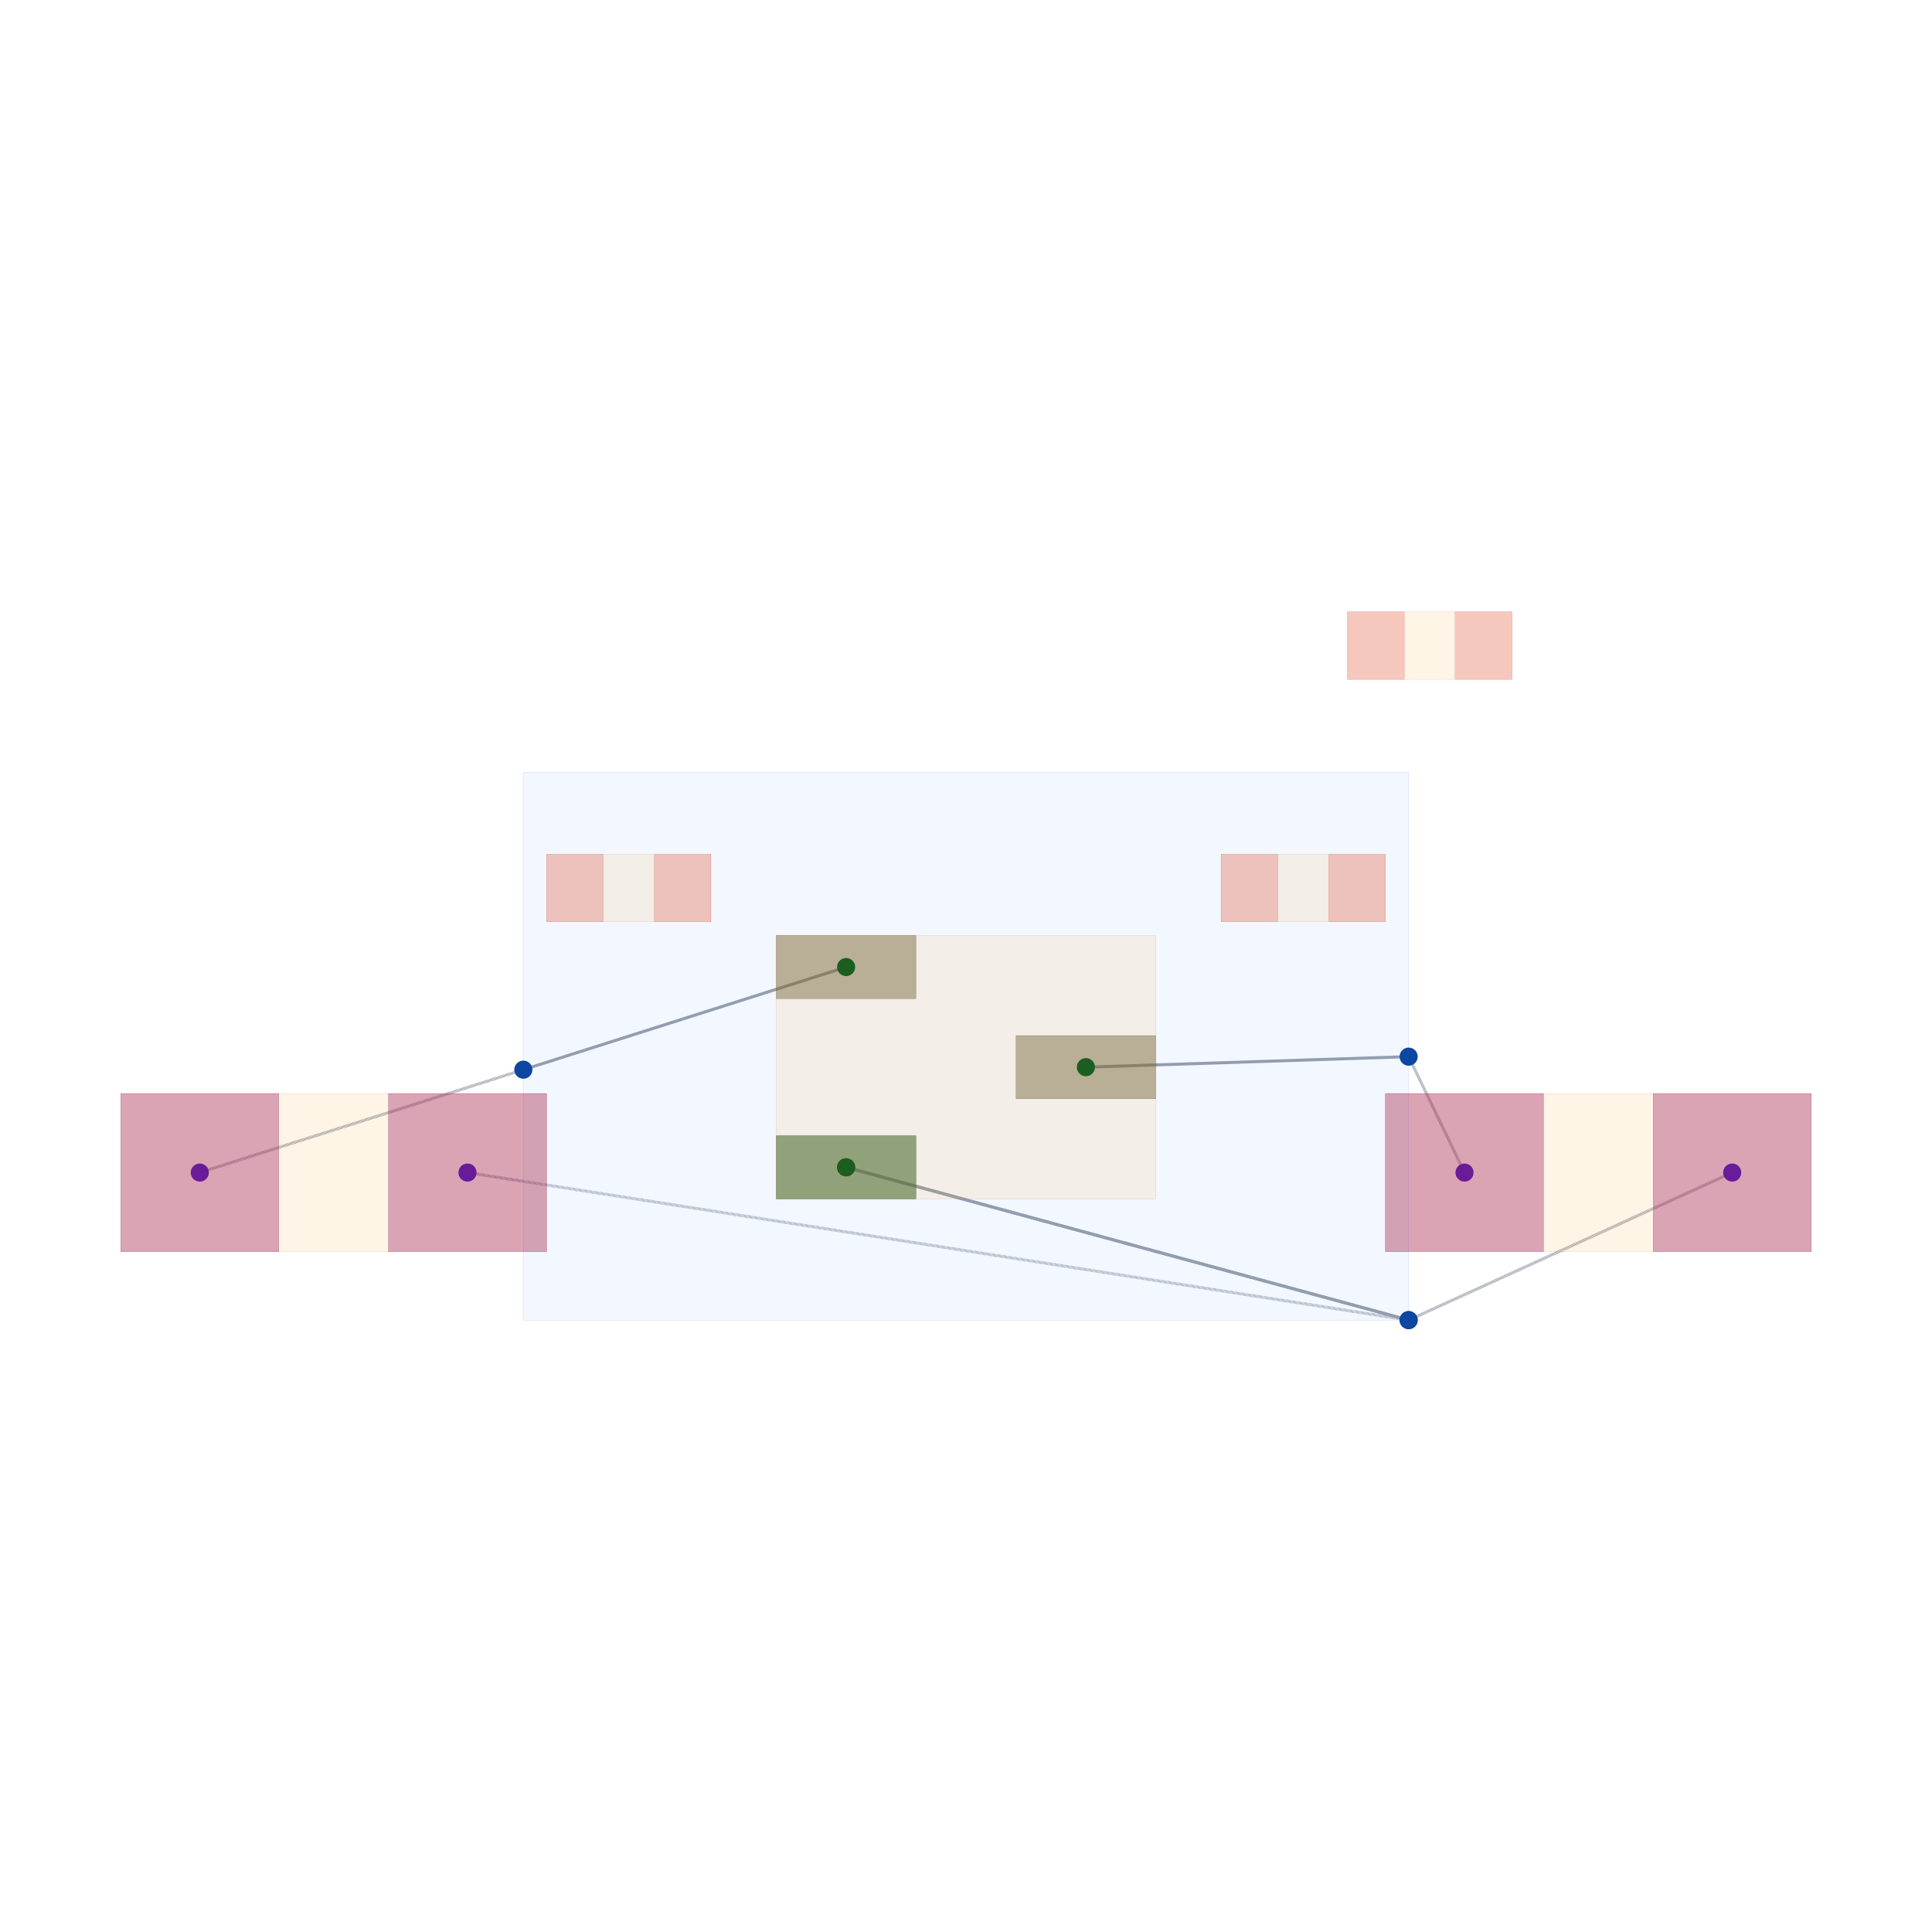
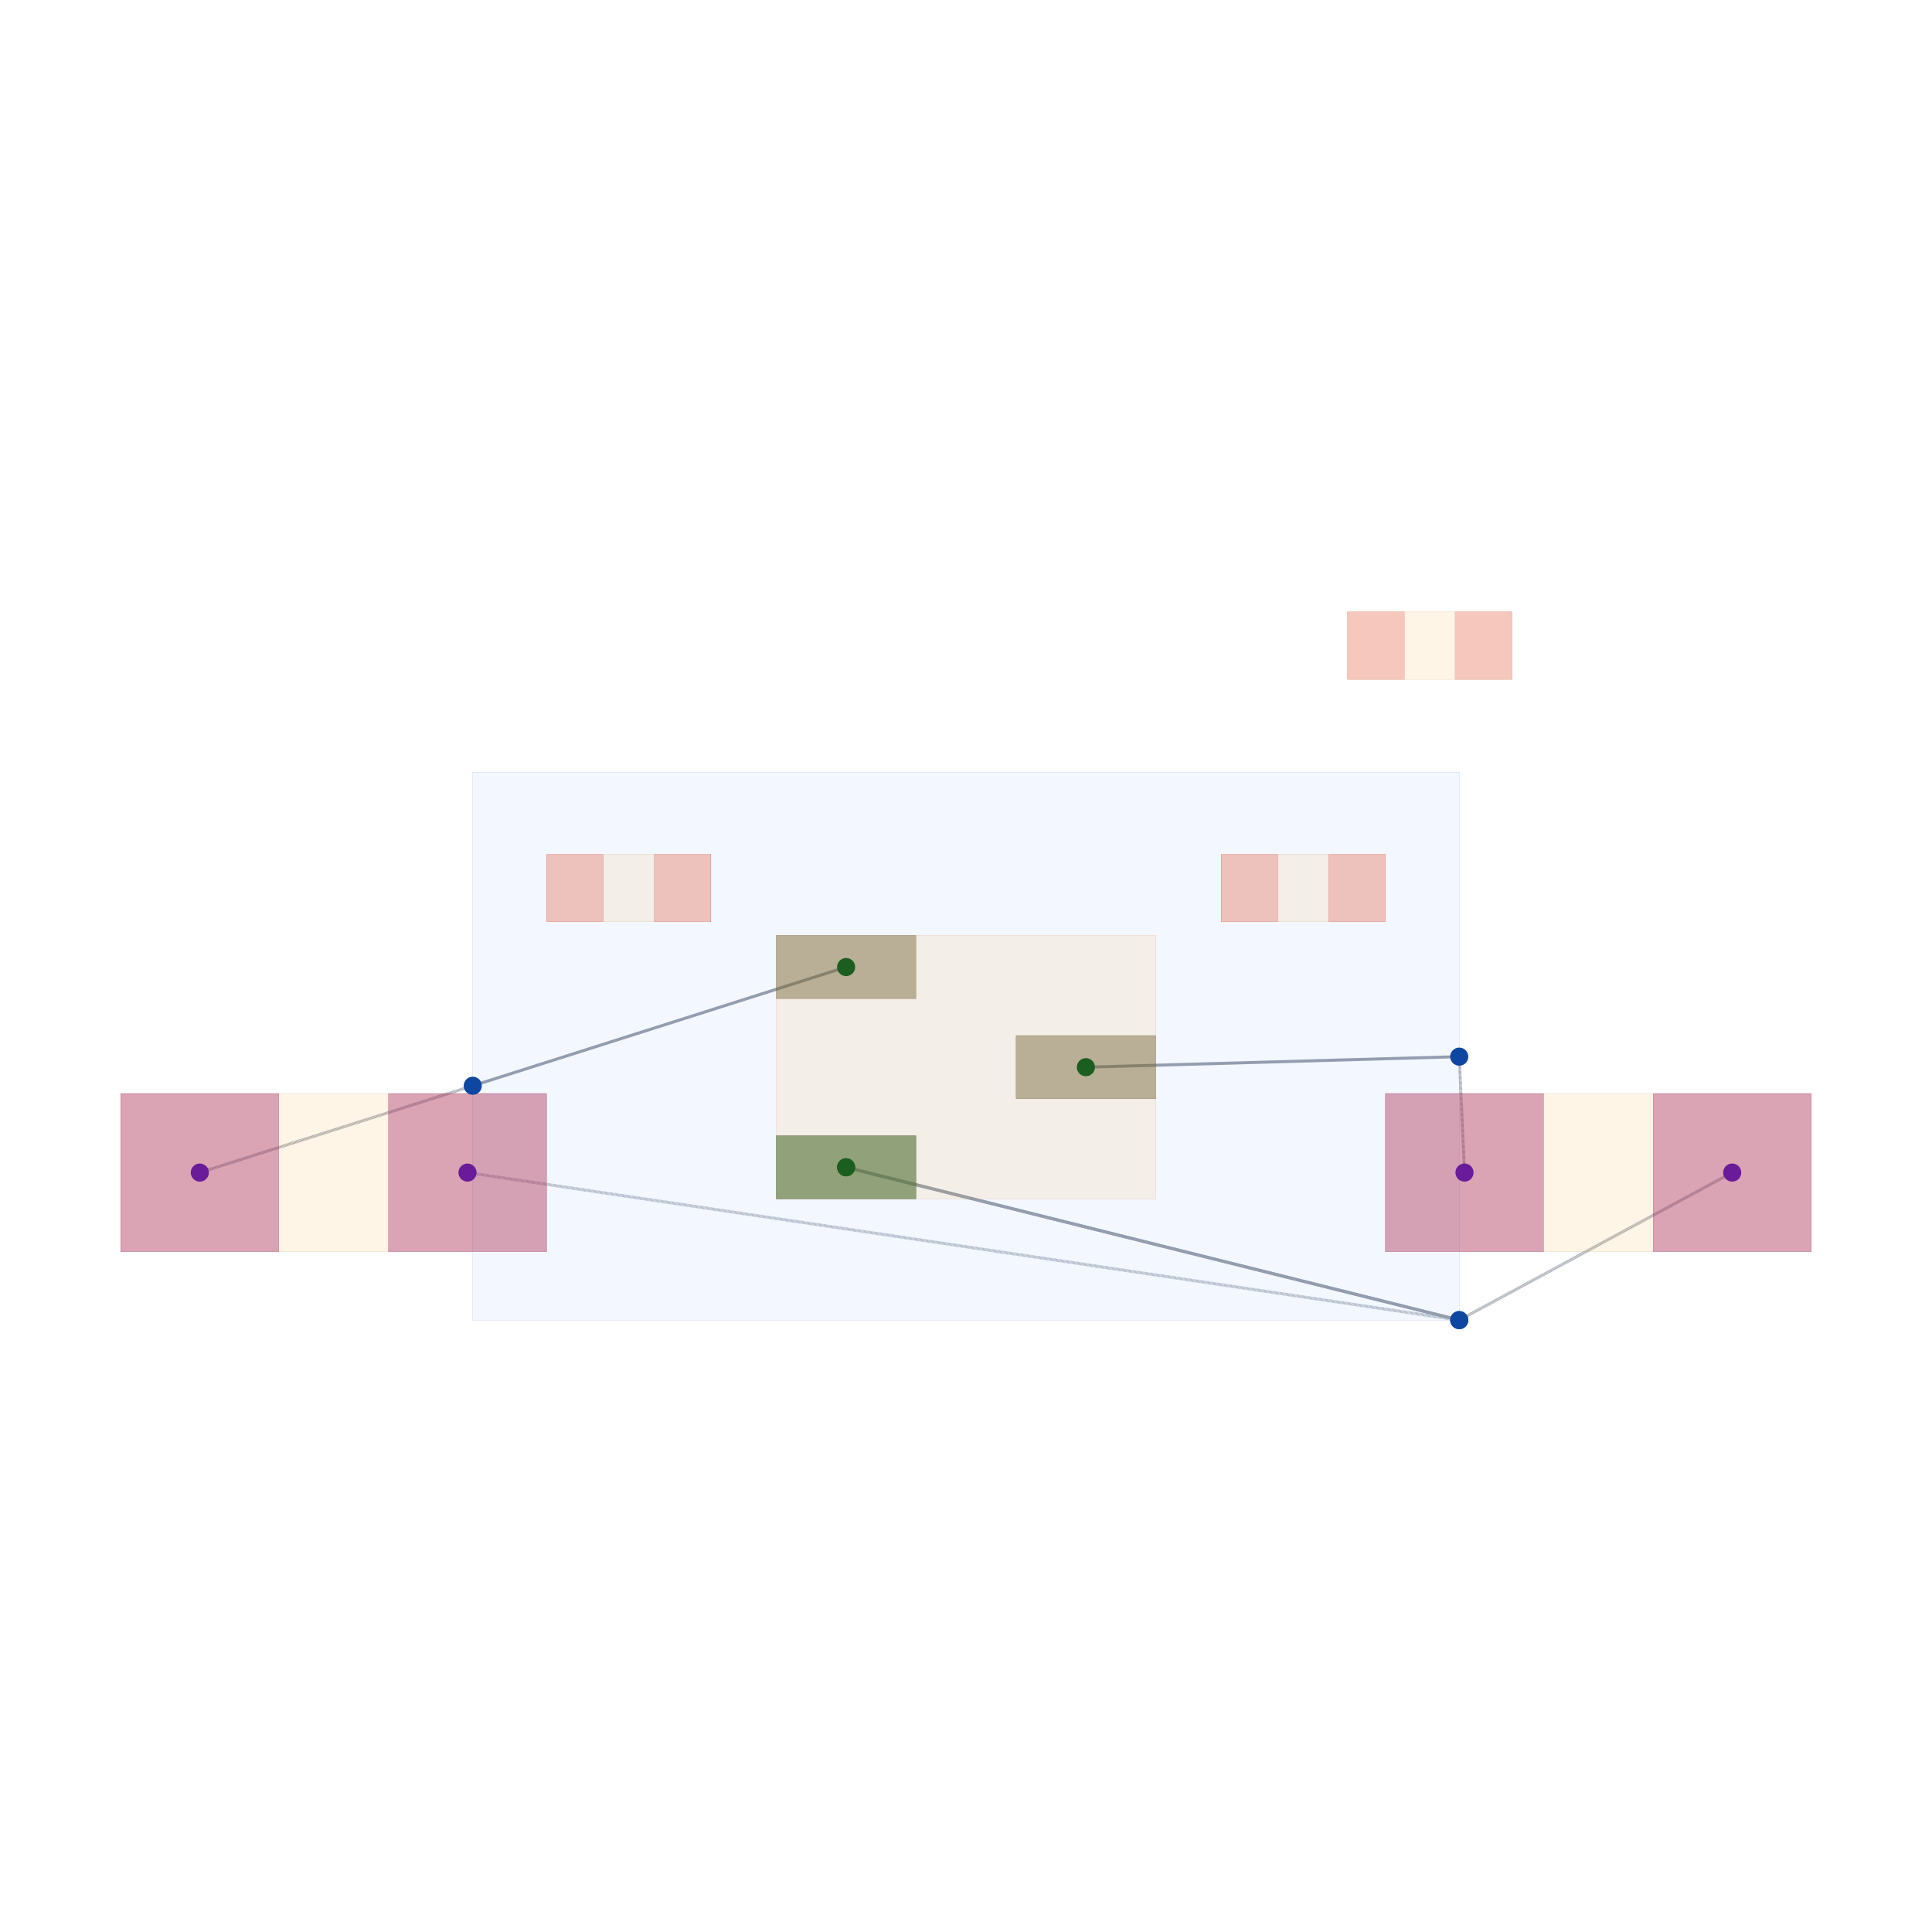
<svg xmlns="http://www.w3.org/2000/svg" width="640" height="640" viewBox="0 0 640 640">
  <rect width="100%" height="100%" fill="white" />
  <g>
-     <polyline data-points="-1.1375,0.95 -4.2,-0.023807582551977347" data-type="line" data-label="breakout segment source_trace_jin_vin_to_u1_vin" points="280.287,320.349 173.367,354.347" fill="none" stroke="#7e8794" stroke-width="1px" />
+     <polyline data-points="-1.1375,0.95 -4.68,-0.17643701589889926" data-type="line" data-label="breakout segment source_trace_jin_vin_to_u1_vin" points="280.287,320.349 156.608,359.676" fill="none" stroke="#7e8794" stroke-width="1px" />
  </g>
  <g>
-     <polyline data-points="-4.2,-0.023807582551977347 -7.27,-1" data-type="line" data-label="target guide source_trace_jin_vin_to_u1_vin" points="173.367,354.347 66.185,388.429" fill="none" stroke="#7e8794" stroke-width="1px" stroke-dasharray="0.15 0.15" />
+     <polyline data-points="-4.68,-0.17643701589889926 -7.27,-1" data-type="line" data-label="target guide source_trace_jin_vin_to_u1_vin" points="156.608,359.676 66.185,388.429" fill="none" stroke="#7e8794" stroke-width="1px" stroke-dasharray="0.15 0.15" />
  </g>
  <g>
-     <polyline data-points="-1.1375,-0.95 4.2,-2.4" data-type="line" data-label="breakout segment source_trace_jin_gnd_to_u1_gnd" points="280.287,386.683 466.633,437.307" fill="none" stroke="#7e8794" stroke-width="1px" />
+     <polyline data-points="-1.1375,-0.95 4.68,-2.4" data-type="line" data-label="breakout segment source_trace_jin_gnd_to_u1_gnd" points="280.287,386.683 483.392,437.307" fill="none" stroke="#7e8794" stroke-width="1px" />
  </g>
  <g>
-     <polyline data-points="4.2,-2.4 -4.73,-1" data-type="line" data-label="target guide source_trace_jin_gnd_to_u1_gnd" points="466.633,437.307 154.863,388.429" fill="none" stroke="#7e8794" stroke-width="1px" stroke-dasharray="0.15 0.15" />
+     <polyline data-points="4.68,-2.4 -4.73,-1" data-type="line" data-label="target guide source_trace_jin_gnd_to_u1_gnd" points="483.392,437.307 154.863,388.429" fill="none" stroke="#7e8794" stroke-width="1px" stroke-dasharray="0.15 0.15" />
  </g>
  <g>
-     <polyline data-points="-1.1375,-0.95 4.2,-2.4" data-type="line" data-label="breakout segment source_trace_jout_gnd_to_u1_gnd" points="280.287,386.683 466.633,437.307" fill="none" stroke="#7e8794" stroke-width="1px" />
+     <polyline data-points="-1.1375,-0.95 4.68,-2.4" data-type="line" data-label="breakout segment source_trace_jout_gnd_to_u1_gnd" points="280.287,386.683 483.392,437.307" fill="none" stroke="#7e8794" stroke-width="1px" />
  </g>
  <g>
-     <polyline data-points="4.2,-2.4 7.27,-1" data-type="line" data-label="target guide source_trace_jout_gnd_to_u1_gnd" points="466.633,437.307 573.815,388.429" fill="none" stroke="#7e8794" stroke-width="1px" stroke-dasharray="0.15 0.15" />
+     <polyline data-points="4.68,-2.4 7.27,-1" data-type="line" data-label="target guide source_trace_jout_gnd_to_u1_gnd" points="483.392,437.307 573.815,388.429" fill="none" stroke="#7e8794" stroke-width="1px" stroke-dasharray="0.15 0.15" />
  </g>
  <g>
-     <polyline data-points="1.1375,0 4.2,0.10000000000000009" data-type="line" data-label="breakout segment source_trace_jout_vout_to_u1_vout" points="359.713,353.516 466.633,350.025" fill="none" stroke="#7e8794" stroke-width="1px" />
+     <polyline data-points="1.1375,0 4.68,0.10000000000000009" data-type="line" data-label="breakout segment source_trace_jout_vout_to_u1_vout" points="359.713,353.516 483.392,350.025" fill="none" stroke="#7e8794" stroke-width="1px" />
  </g>
  <g>
-     <polyline data-points="4.2,0.10000000000000009 4.73,-1" data-type="line" data-label="target guide source_trace_jout_vout_to_u1_vout" points="466.633,350.025 485.137,388.429" fill="none" stroke="#7e8794" stroke-width="1px" stroke-dasharray="0.15 0.15" />
+     <polyline data-points="4.68,0.10000000000000009 4.73,-1" data-type="line" data-label="target guide source_trace_jout_vout_to_u1_vout" points="483.392,350.025 485.137,388.429" fill="none" stroke="#7e8794" stroke-width="1px" stroke-dasharray="0.15 0.15" />
  </g>
  <g>
-     <rect data-type="rect" data-label="breakout bounds" data-x="0" data-y="0.19999999999999973" x="173.367" y="255.761" width="293.267" height="181.546" fill="rgba(210, 225, 255, 0.25)" stroke="#315fba" stroke-width="0.029" />
+     <rect data-type="rect" data-label="breakout bounds" data-x="0" data-y="0.19999999999999973" x="156.608" y="255.761" width="326.783" height="181.546" fill="rgba(210, 225, 255, 0.25)" stroke="#315fba" stroke-width="0.029" />
  </g>
  <g>
    <rect data-type="rect" data-label="U1 sot23" data-x="0" data-y="0" x="257.157" y="309.875" width="125.686" height="87.282" fill="rgba(245, 158, 11, 0.1)" stroke="#b45309" stroke-width="0.029" />
  </g>
  <g>
    <rect data-type="rect" data-label="CIN 0402" data-x="-3.2" data-y="1.7" x="181.047" y="282.993" width="54.464" height="22.344" fill="rgba(245, 158, 11, 0.1)" stroke="#b45309" stroke-width="0.029" />
  </g>
  <g>
    <rect data-type="rect" data-label="COUT 0402" data-x="3.2" data-y="1.7" x="404.489" y="282.993" width="54.464" height="22.344" fill="rgba(245, 158, 11, 0.1)" stroke="#b45309" stroke-width="0.029" />
  </g>
  <g>
    <rect data-type="rect" data-label="JIN pinrow2" data-x="-6" data-y="-1" x="40" y="362.244" width="141.047" height="52.369" fill="rgba(245, 158, 11, 0.1)" stroke="#b45309" stroke-width="0.029" />
  </g>
  <g>
    <rect data-type="rect" data-label="JOUT pinrow2" data-x="6" data-y="-1" x="458.953" y="362.244" width="141.047" height="52.369" fill="rgba(245, 158, 11, 0.1)" stroke="#b45309" stroke-width="0.029" />
  </g>
  <g>
    <rect data-type="rect" data-label="RLED 0402" data-x="4.4" data-y="4" x="446.384" y="202.693" width="54.464" height="22.344" fill="rgba(245, 158, 11, 0.1)" stroke="#b45309" stroke-width="0.029" />
  </g>
  <g>
    <rect data-type="rect" data-label="U1.VIN" data-x="-1.1375" data-y="0.95" x="257.157" y="309.875" width="46.259" height="20.948" fill="rgba(220, 38, 38, 0.22)" stroke="#b91c1c" stroke-width="0.029" />
  </g>
  <g>
    <rect data-type="rect" data-label="U1.GND" data-x="-1.1375" data-y="-0.95" x="257.157" y="376.209" width="46.259" height="20.948" fill="rgba(220, 38, 38, 0.22)" stroke="#b91c1c" stroke-width="0.029" />
  </g>
  <g>
    <rect data-type="rect" data-label="U1.VOUT" data-x="1.1375" data-y="0" x="336.584" y="343.042" width="46.259" height="20.948" fill="rgba(220, 38, 38, 0.22)" stroke="#b91c1c" stroke-width="0.029" />
  </g>
  <g>
    <rect data-type="rect" data-label="CIN.1" data-x="-3.71" data-y="1.7" x="181.047" y="282.993" width="18.853" height="22.344" fill="rgba(220, 38, 38, 0.22)" stroke="#b91c1c" stroke-width="0.029" />
  </g>
  <g>
    <rect data-type="rect" data-label="CIN.2" data-x="-2.6900000000000004" data-y="1.7" x="216.658" y="282.993" width="18.853" height="22.344" fill="rgba(220, 38, 38, 0.22)" stroke="#b91c1c" stroke-width="0.029" />
  </g>
  <g>
    <rect data-type="rect" data-label="COUT.1" data-x="2.6900000000000004" data-y="1.7" x="404.489" y="282.993" width="18.853" height="22.344" fill="rgba(220, 38, 38, 0.22)" stroke="#b91c1c" stroke-width="0.029" />
  </g>
  <g>
    <rect data-type="rect" data-label="COUT.2" data-x="3.71" data-y="1.7" x="440.1" y="282.993" width="18.853" height="22.344" fill="rgba(220, 38, 38, 0.22)" stroke="#b91c1c" stroke-width="0.029" />
  </g>
  <g>
    <rect data-type="rect" data-label="JIN.VIN" data-x="-7.27" data-y="-1" x="40" y="362.244" width="52.369" height="52.369" fill="rgba(220, 38, 38, 0.22)" stroke="#b91c1c" stroke-width="0.029" />
  </g>
  <g>
    <rect data-type="rect" data-label="JIN.GND" data-x="-4.73" data-y="-1" x="128.678" y="362.244" width="52.369" height="52.369" fill="rgba(220, 38, 38, 0.22)" stroke="#b91c1c" stroke-width="0.029" />
  </g>
  <g>
    <rect data-type="rect" data-label="JOUT.VOUT" data-x="4.73" data-y="-1" x="458.953" y="362.244" width="52.369" height="52.369" fill="rgba(220, 38, 38, 0.22)" stroke="#b91c1c" stroke-width="0.029" />
  </g>
  <g>
    <rect data-type="rect" data-label="JOUT.GND" data-x="7.27" data-y="-1" x="547.631" y="362.244" width="52.369" height="52.369" fill="rgba(220, 38, 38, 0.22)" stroke="#b91c1c" stroke-width="0.029" />
  </g>
  <g>
    <rect data-type="rect" data-label="RLED.1" data-x="3.8900000000000006" data-y="4" x="446.384" y="202.693" width="18.853" height="22.344" fill="rgba(220, 38, 38, 0.22)" stroke="#b91c1c" stroke-width="0.029" />
  </g>
  <g>
    <rect data-type="rect" data-label="RLED.2" data-x="4.91" data-y="4" x="481.995" y="202.693" width="18.853" height="22.344" fill="rgba(220, 38, 38, 0.22)" stroke="#b91c1c" stroke-width="0.029" />
  </g>
  <g>
    <rect data-type="rect" data-label="U1.VIN" data-x="-1.1375" data-y="0.95" x="257.157" y="309.875" width="46.259" height="20.948" fill="rgba(46, 125, 50, 0.28)" stroke="#1b5e20" stroke-width="0.029" />
  </g>
  <g>
    <rect data-type="rect" data-label="U1.GND" data-x="-1.1375" data-y="-0.95" x="257.157" y="376.209" width="46.259" height="20.948" fill="rgba(46, 125, 50, 0.28)" stroke="#1b5e20" stroke-width="0.029" />
  </g>
  <g>
    <rect data-type="rect" data-label="U1.GND" data-x="-1.1375" data-y="-0.95" x="257.157" y="376.209" width="46.259" height="20.948" fill="rgba(46, 125, 50, 0.28)" stroke="#1b5e20" stroke-width="0.029" />
  </g>
  <g>
    <rect data-type="rect" data-label="U1.VOUT" data-x="1.1375" data-y="0" x="336.584" y="343.042" width="46.259" height="20.948" fill="rgba(46, 125, 50, 0.28)" stroke="#1b5e20" stroke-width="0.029" />
  </g>
  <g>
    <rect data-type="rect" data-label="JIN.VIN" data-x="-7.27" data-y="-1" x="40" y="362.244" width="52.369" height="52.369" fill="rgba(106, 27, 154, 0.2)" stroke="#6a1b9a" stroke-width="0.029" />
  </g>
  <g>
    <rect data-type="rect" data-label="JIN.GND" data-x="-4.73" data-y="-1" x="128.678" y="362.244" width="52.369" height="52.369" fill="rgba(106, 27, 154, 0.2)" stroke="#6a1b9a" stroke-width="0.029" />
  </g>
  <g>
    <rect data-type="rect" data-label="JOUT.GND" data-x="7.27" data-y="-1" x="547.631" y="362.244" width="52.369" height="52.369" fill="rgba(106, 27, 154, 0.2)" stroke="#6a1b9a" stroke-width="0.029" />
  </g>
  <g>
    <rect data-type="rect" data-label="JOUT.VOUT" data-x="4.73" data-y="-1" x="458.953" y="362.244" width="52.369" height="52.369" fill="rgba(106, 27, 154, 0.2)" stroke="#6a1b9a" stroke-width="0.029" />
  </g>
  <g>
    <circle data-type="point" data-label="inside pad source_port_u1_vin" data-x="-1.1375" data-y="0.95" cx="280.287" cy="320.349" r="3" fill="#1b5e20" />
  </g>
  <g>
    <circle data-type="point" data-label="inside pad source_port_u1_gnd" data-x="-1.1375" data-y="-0.95" cx="280.287" cy="386.683" r="3" fill="#1b5e20" />
  </g>
  <g>
    <circle data-type="point" data-label="inside pad source_port_u1_gnd" data-x="-1.1375" data-y="-0.95" cx="280.287" cy="386.683" r="3" fill="#1b5e20" />
  </g>
  <g>
    <circle data-type="point" data-label="inside pad source_port_u1_vout" data-x="1.1375" data-y="0" cx="359.713" cy="353.516" r="3" fill="#1b5e20" />
  </g>
  <g>
    <circle data-type="point" data-label="outside target source_port_jin_vin" data-x="-7.27" data-y="-1" cx="66.185" cy="388.429" r="3" fill="#6a1b9a" />
  </g>
  <g>
    <circle data-type="point" data-label="outside target source_port_jin_gnd" data-x="-4.73" data-y="-1" cx="154.863" cy="388.429" r="3" fill="#6a1b9a" />
  </g>
  <g>
    <circle data-type="point" data-label="outside target source_port_jout_gnd" data-x="7.27" data-y="-1" cx="573.815" cy="388.429" r="3" fill="#6a1b9a" />
  </g>
  <g>
    <circle data-type="point" data-label="outside target source_port_jout_vout" data-x="4.73" data-y="-1" cx="485.137" cy="388.429" r="3" fill="#6a1b9a" />
  </g>
  <g>
-     <circle data-type="point" data-label="selected breakout source_port_u1_vin" data-x="-4.2" data-y="-0.023807582551977347" cx="173.367" cy="354.347" r="3" fill="#0d47a1" />
+     <circle data-type="point" data-label="selected breakout source_port_u1_vin" data-x="-4.68" data-y="-0.17643701589889926" cx="156.608" cy="359.676" r="3" fill="#0d47a1" />
  </g>
  <g>
-     <circle data-type="point" data-label="selected breakout source_port_u1_gnd" data-x="4.2" data-y="-2.4" cx="466.633" cy="437.307" r="3" fill="#0d47a1" />
+     <circle data-type="point" data-label="selected breakout source_port_u1_gnd" data-x="4.68" data-y="-2.4" cx="483.392" cy="437.307" r="3" fill="#0d47a1" />
  </g>
  <g>
-     <circle data-type="point" data-label="selected breakout source_port_u1_gnd" data-x="4.2" data-y="-2.4" cx="466.633" cy="437.307" r="3" fill="#0d47a1" />
+     <circle data-type="point" data-label="selected breakout source_port_u1_gnd" data-x="4.68" data-y="-2.4" cx="483.392" cy="437.307" r="3" fill="#0d47a1" />
  </g>
  <g>
-     <circle data-type="point" data-label="selected breakout source_port_u1_vout" data-x="4.2" data-y="0.10000000000000009" cx="466.633" cy="350.025" r="3" fill="#0d47a1" />
+     <circle data-type="point" data-label="selected breakout source_port_u1_vout" data-x="4.68" data-y="0.10000000000000009" cx="483.392" cy="350.025" r="3" fill="#0d47a1" />
  </g>
  <g id="crosshair" style="display: none">
    <line id="crosshair-h" y1="0" y2="640" stroke="#666" stroke-width="0.5" />
    <line id="crosshair-v" x1="0" x2="640" stroke="#666" stroke-width="0.5" />
    <text id="coordinates" font-family="monospace" font-size="12" fill="#666" />
  </g>
</svg>
